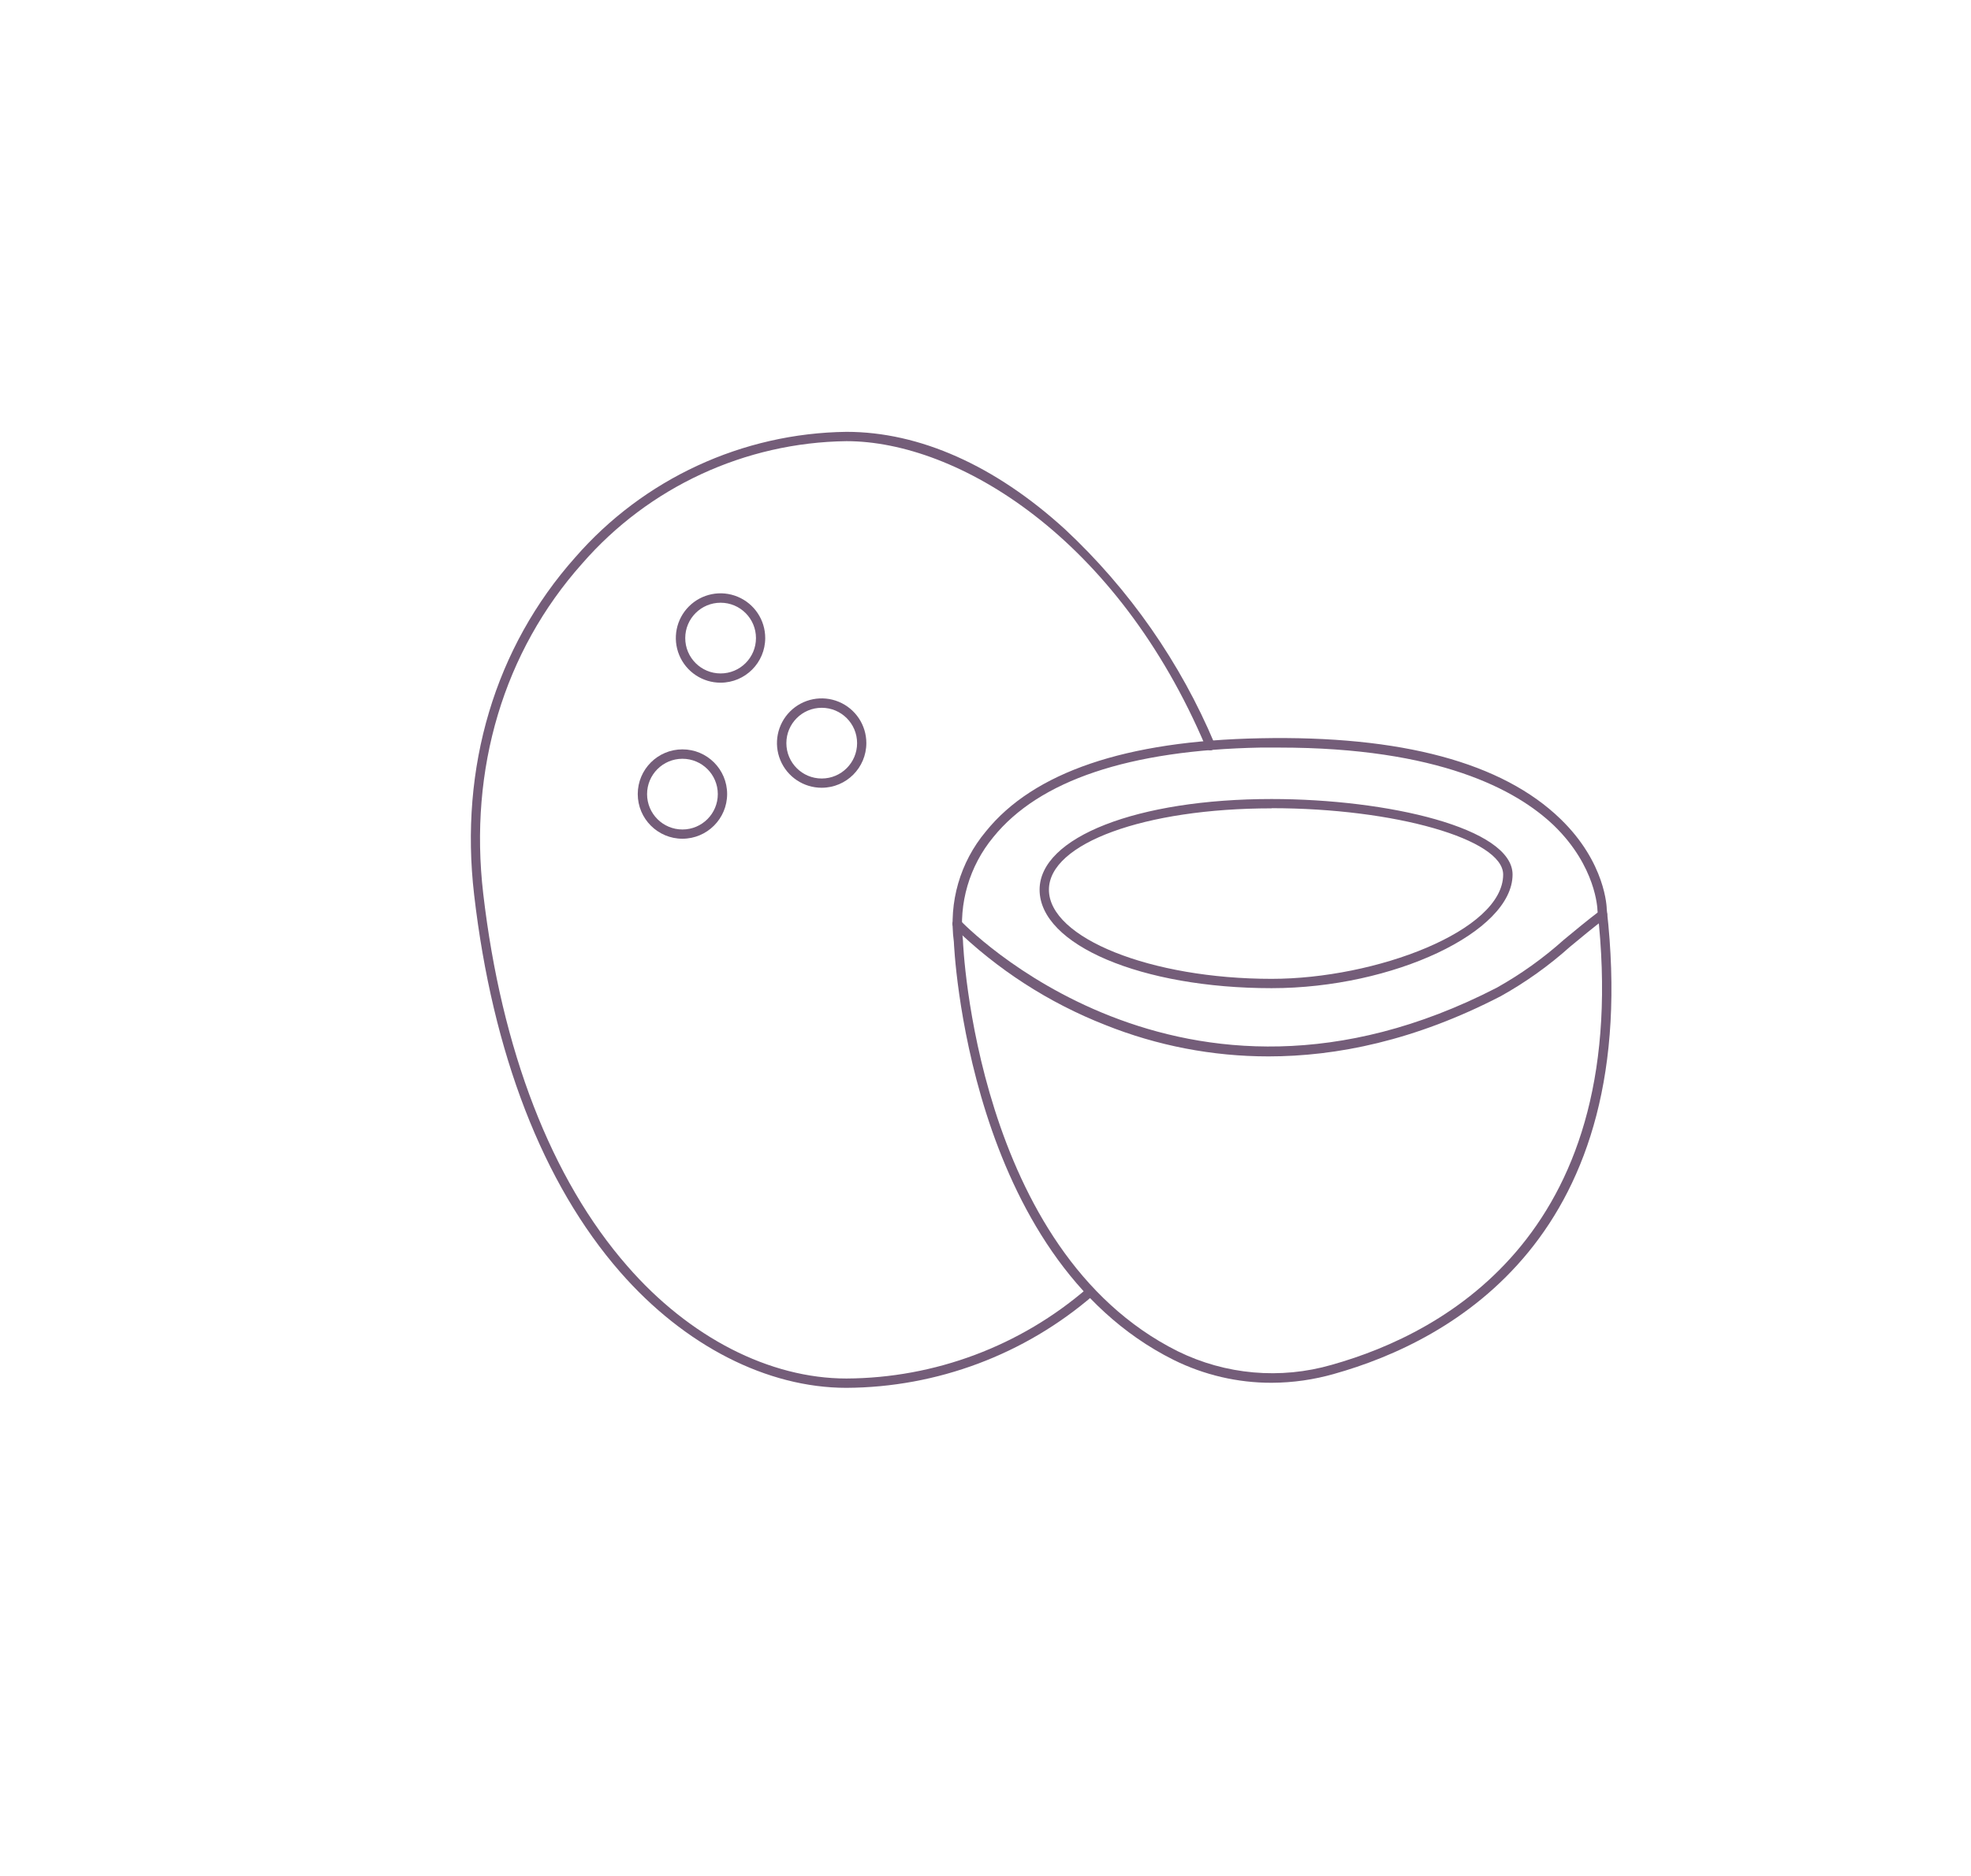
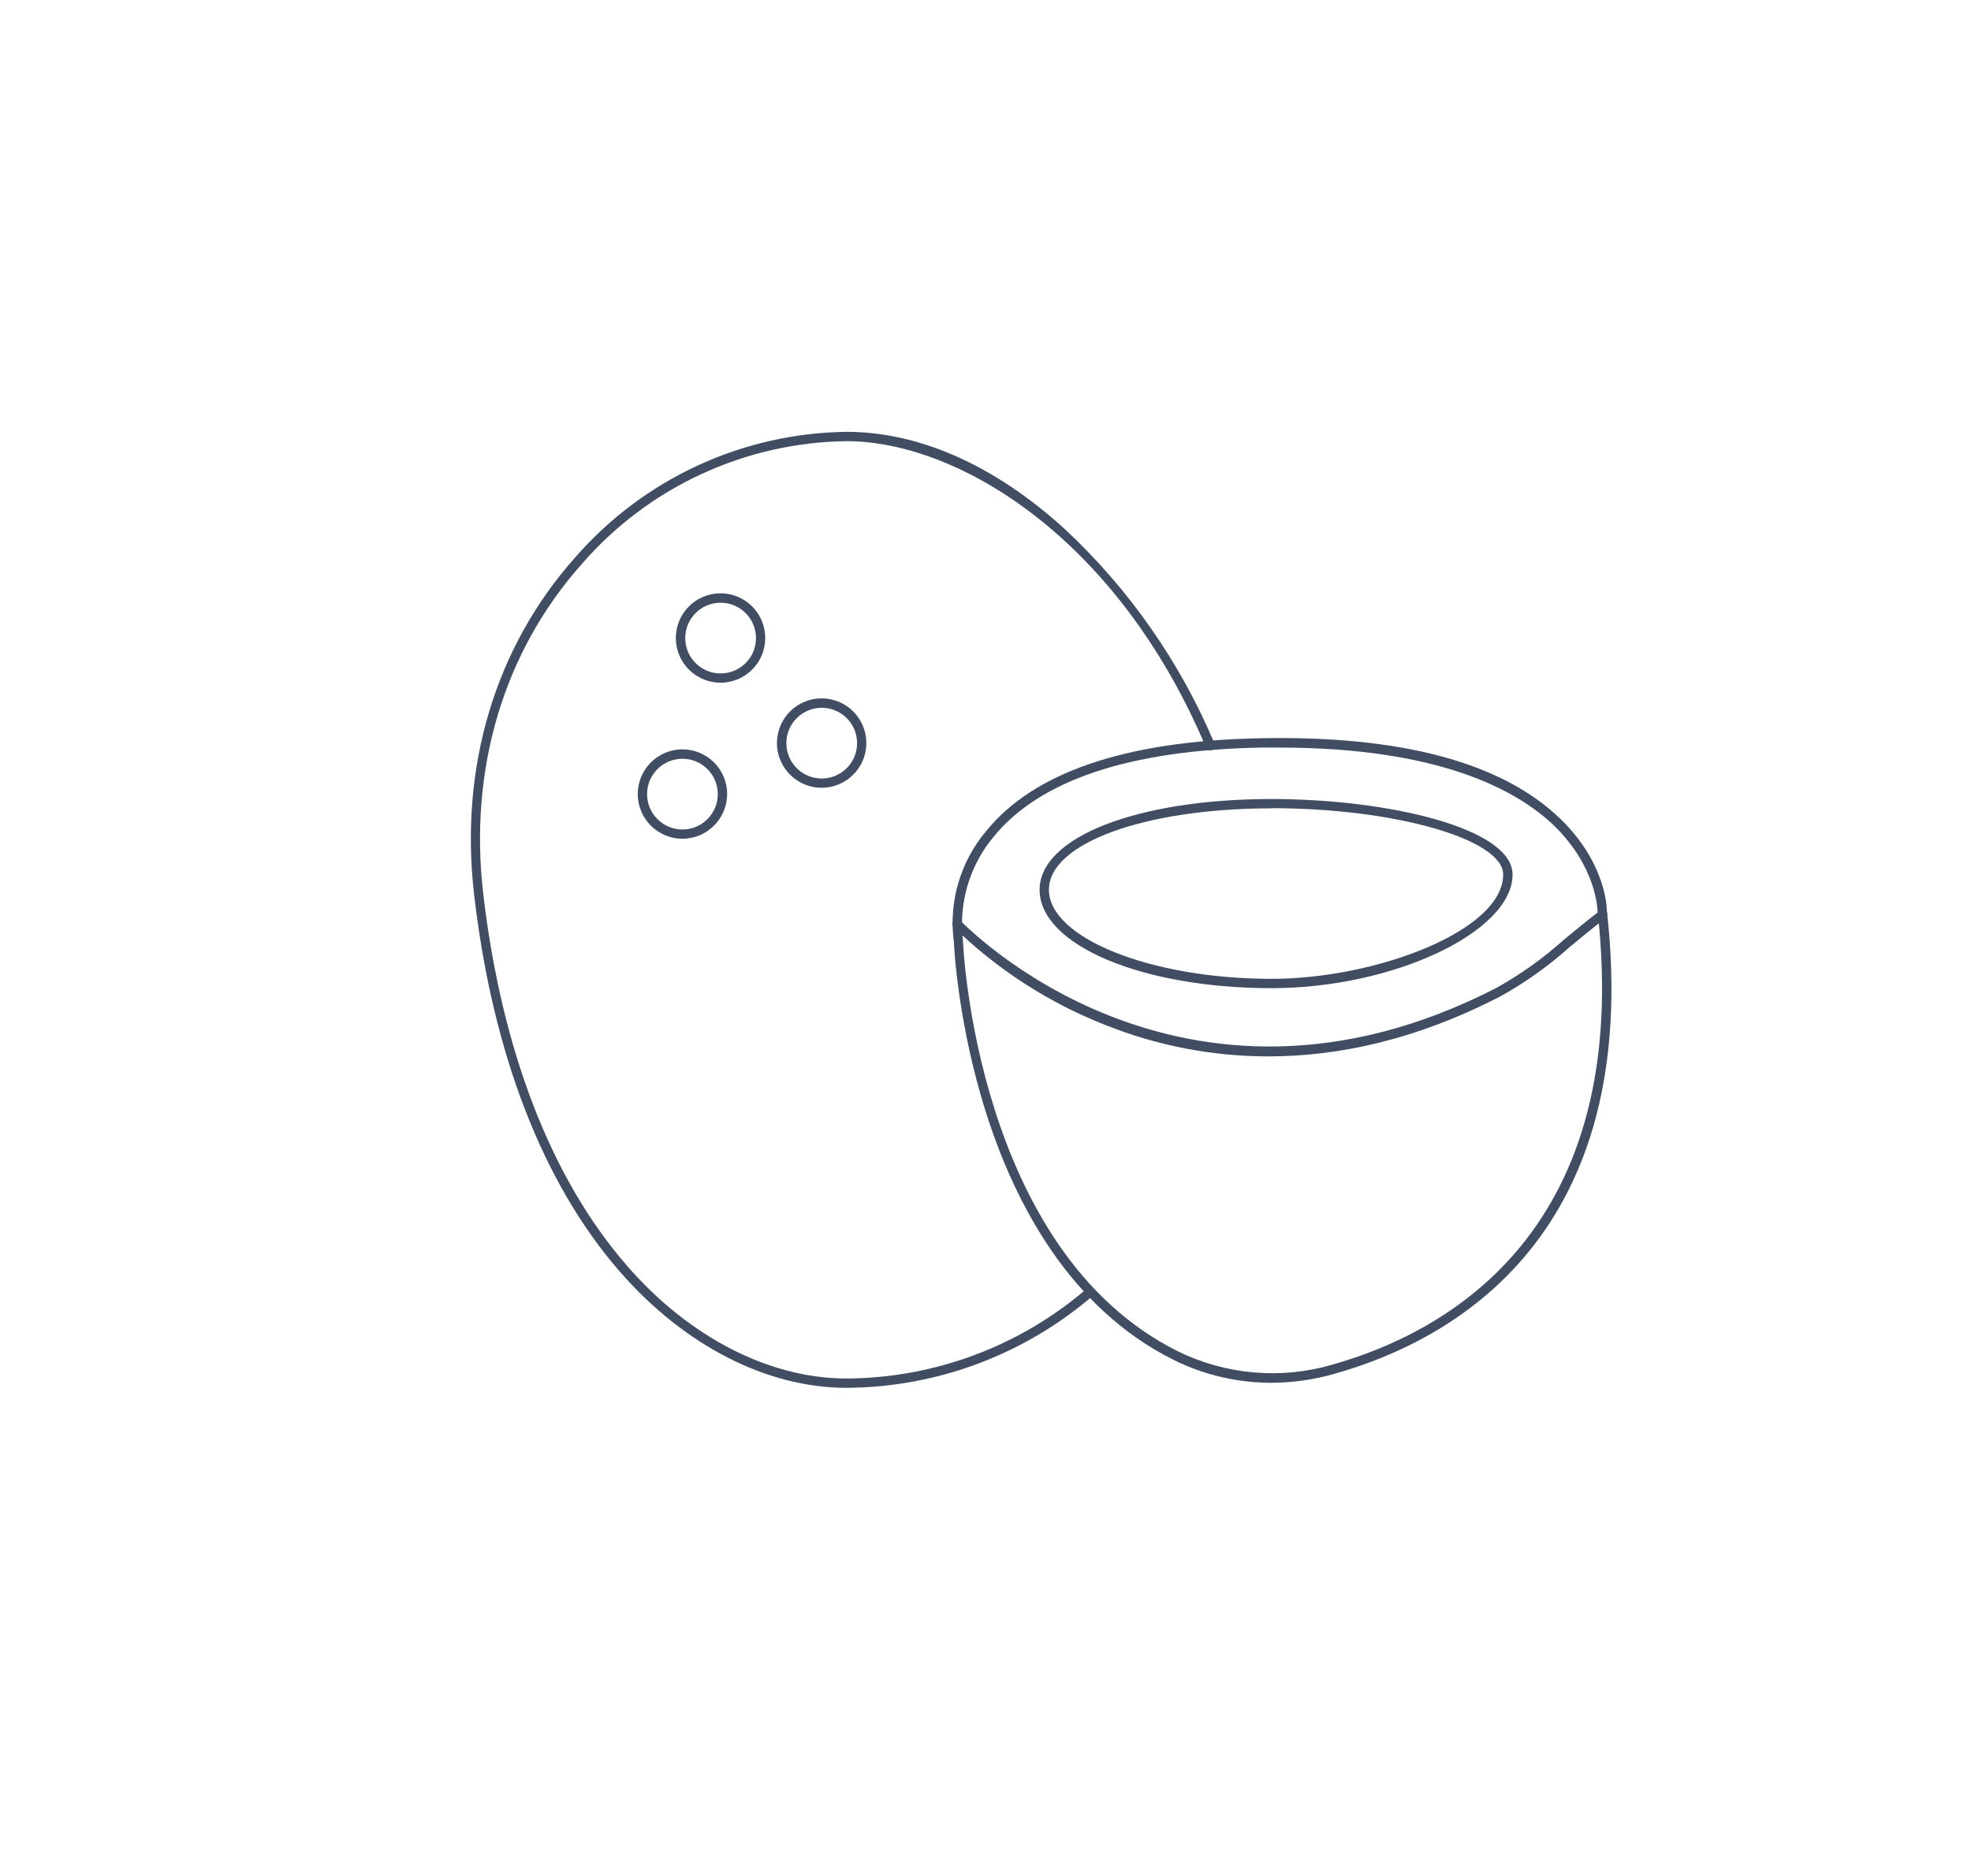
<svg xmlns="http://www.w3.org/2000/svg" id="Camada_1" data-name="Camada 1" viewBox="0 0 253.58 241.31">
  <defs>
-     <style>.cls-1{fill:#745d79;}</style>
+     <style>.cls-1{fill:#414D63;}</style>
  </defs>
  <path class="cls-1" d="M163.62,177.94A28.28,28.28,0,0,1,151,175c-26.6-13.27-28.26-53.38-28.28-53.79A18.33,18.33,0,0,1,126.83,107c6.14-7.63,18-11.67,35.31-12,18.15-.37,31.15,3.13,38.64,10.4,5.81,5.63,5.94,11.4,5.94,11.64,4.77,42.07-19.92,55.5-35.06,59.75A29.6,29.6,0,0,1,163.62,177.94Zm.95-81.74-2.41,0c-16.9.33-28.47,4.22-34.38,11.54a17.56,17.56,0,0,0-3.89,13.29c0,.49,1.67,39.89,27.63,52.85h0a27.56,27.56,0,0,0,19.81,1.75c14.78-4.15,38.87-17.27,34.19-58.52,0-.11-.15-5.61-5.61-10.89C195.1,101.62,185.09,96.2,164.57,96.2Z" />
  <path class="cls-1" d="M163.19,135.94a56.47,56.47,0,0,1-21-4.05A58.49,58.49,0,0,1,122.7,119.3a.61.61,0,0,1,0-.85.6.6,0,0,1,.85,0c.28.29,28.27,29.65,69,8.66a48.19,48.19,0,0,0,8.66-6.19c1.44-1.19,2.92-2.42,4.6-3.7a.6.6,0,0,1,.84.11.59.59,0,0,1-.12.84c-1.65,1.27-3.13,2.49-4.55,3.67a49.32,49.32,0,0,1-8.88,6.34C182,133.93,171.93,135.94,163.19,135.94Z" />
  <path class="cls-1" d="M163.6,127.16c-16.74,0-29.85-5.57-29.85-12.67,0-6.76,12.56-11.67,29.85-11.67,14.9,0,31,3.72,31,9.72C194.59,119.92,179.24,127.16,163.6,127.16Zm0-23.14c-16.33,0-28.65,4.5-28.65,10.47,0,6.22,13.12,11.47,28.65,11.47,13.41,0,29.79-6.19,29.79-13.42C193.39,108,179.47,104,163.6,104Z" />
  <path class="cls-1" d="M108.9,178.59c-10.22,0-20.84-5.43-29.11-14.9C69.86,152.33,63.36,135.54,61,115.14c-1.91-16.42,2.7-31.84,13-43.41A47.07,47.07,0,0,1,108.9,55.57c9.4,0,19.12,4.33,28.1,12.52a80.42,80.42,0,0,1,19.27,27.63.6.6,0,0,1-1.11.47c-11.43-27.09-32-39.42-46.26-39.42a45.86,45.86,0,0,0-34,15.75C64.81,83.84,60.3,98.92,62.17,115c2.35,20.16,8.76,36.72,18.52,47.9,8,9.21,18.33,14.49,28.21,14.49a47.77,47.77,0,0,0,31-11.63.6.6,0,0,1,.78.91A49,49,0,0,1,108.9,178.59Z" />
  <path class="cls-1" d="M87.8,107.93a5.75,5.75,0,1,1,5.75-5.75A5.76,5.76,0,0,1,87.8,107.93Zm0-10.29a4.55,4.55,0,1,0,4.55,4.54A4.55,4.55,0,0,0,87.8,97.64Z" />
  <path class="cls-1" d="M92.71,87.85a5.75,5.75,0,1,1,5.74-5.74A5.75,5.75,0,0,1,92.71,87.85Zm0-10.29a4.55,4.55,0,1,0,4.55,4.55A4.55,4.55,0,0,0,92.71,77.56Z" />
  <path class="cls-1" d="M105.72,101.37a5.75,5.75,0,1,1,5.74-5.74A5.75,5.75,0,0,1,105.72,101.37Zm0-10.29a4.55,4.55,0,1,0,4.55,4.55A4.55,4.55,0,0,0,105.72,91.08Z" />
</svg>
